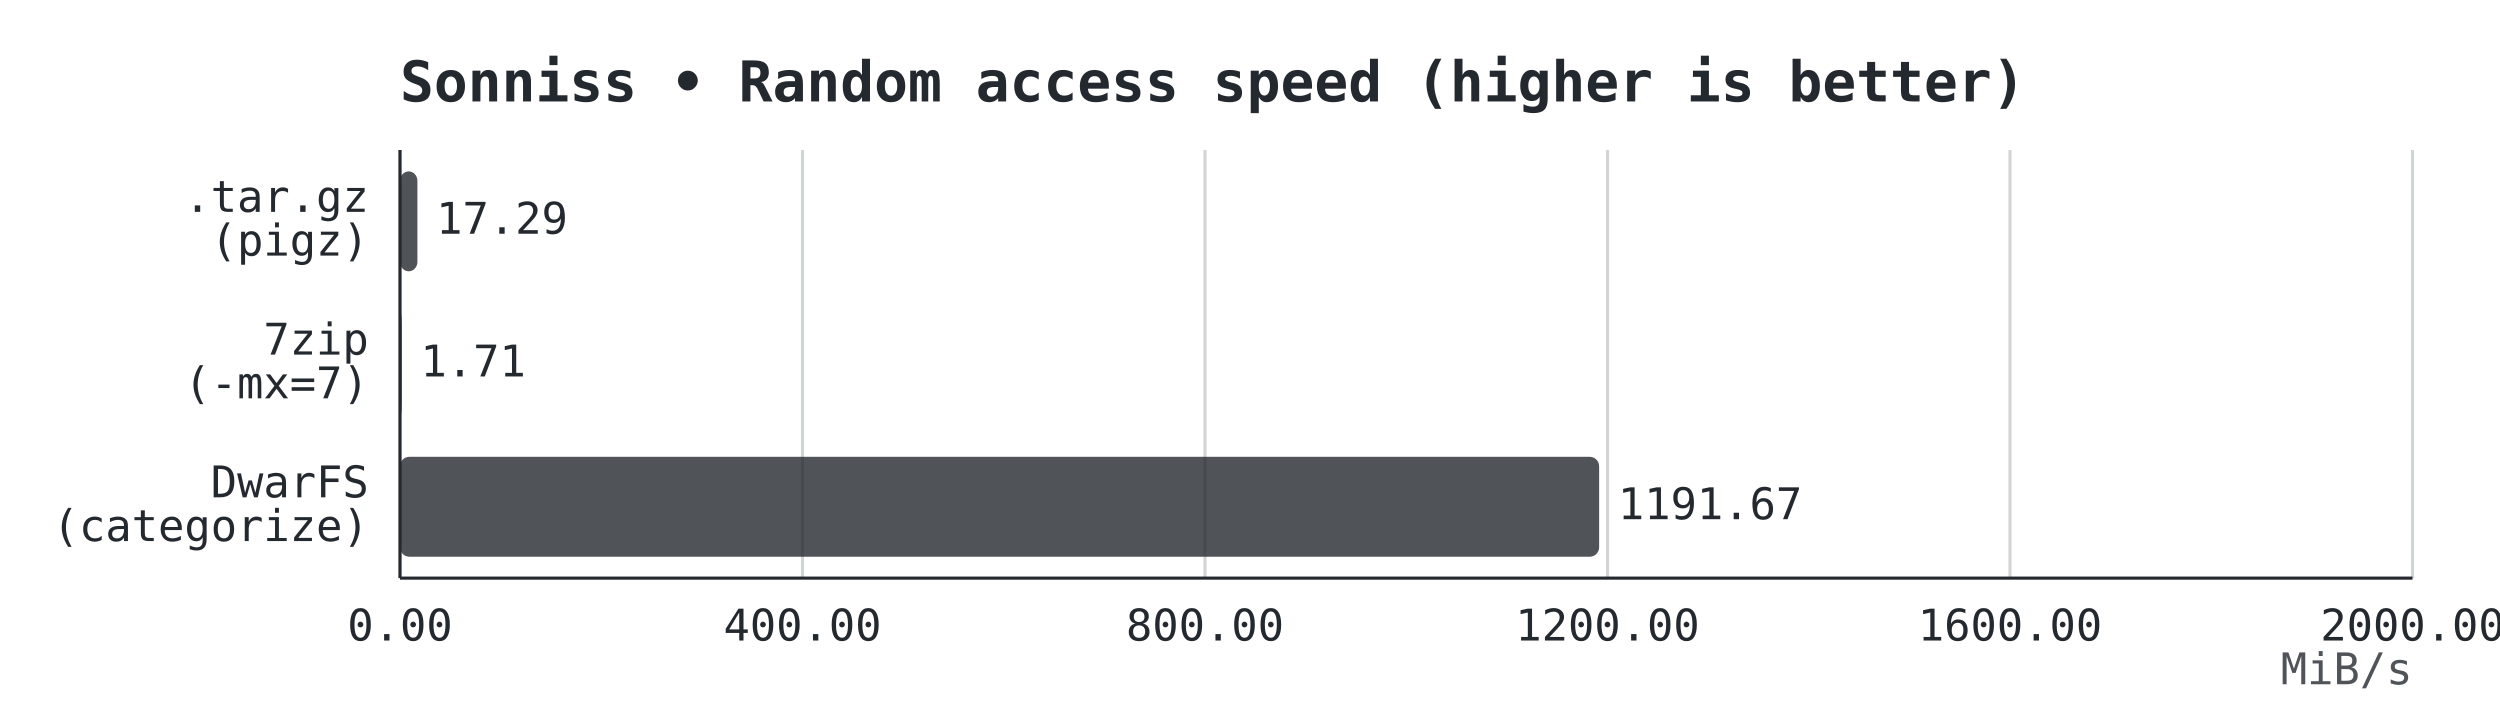
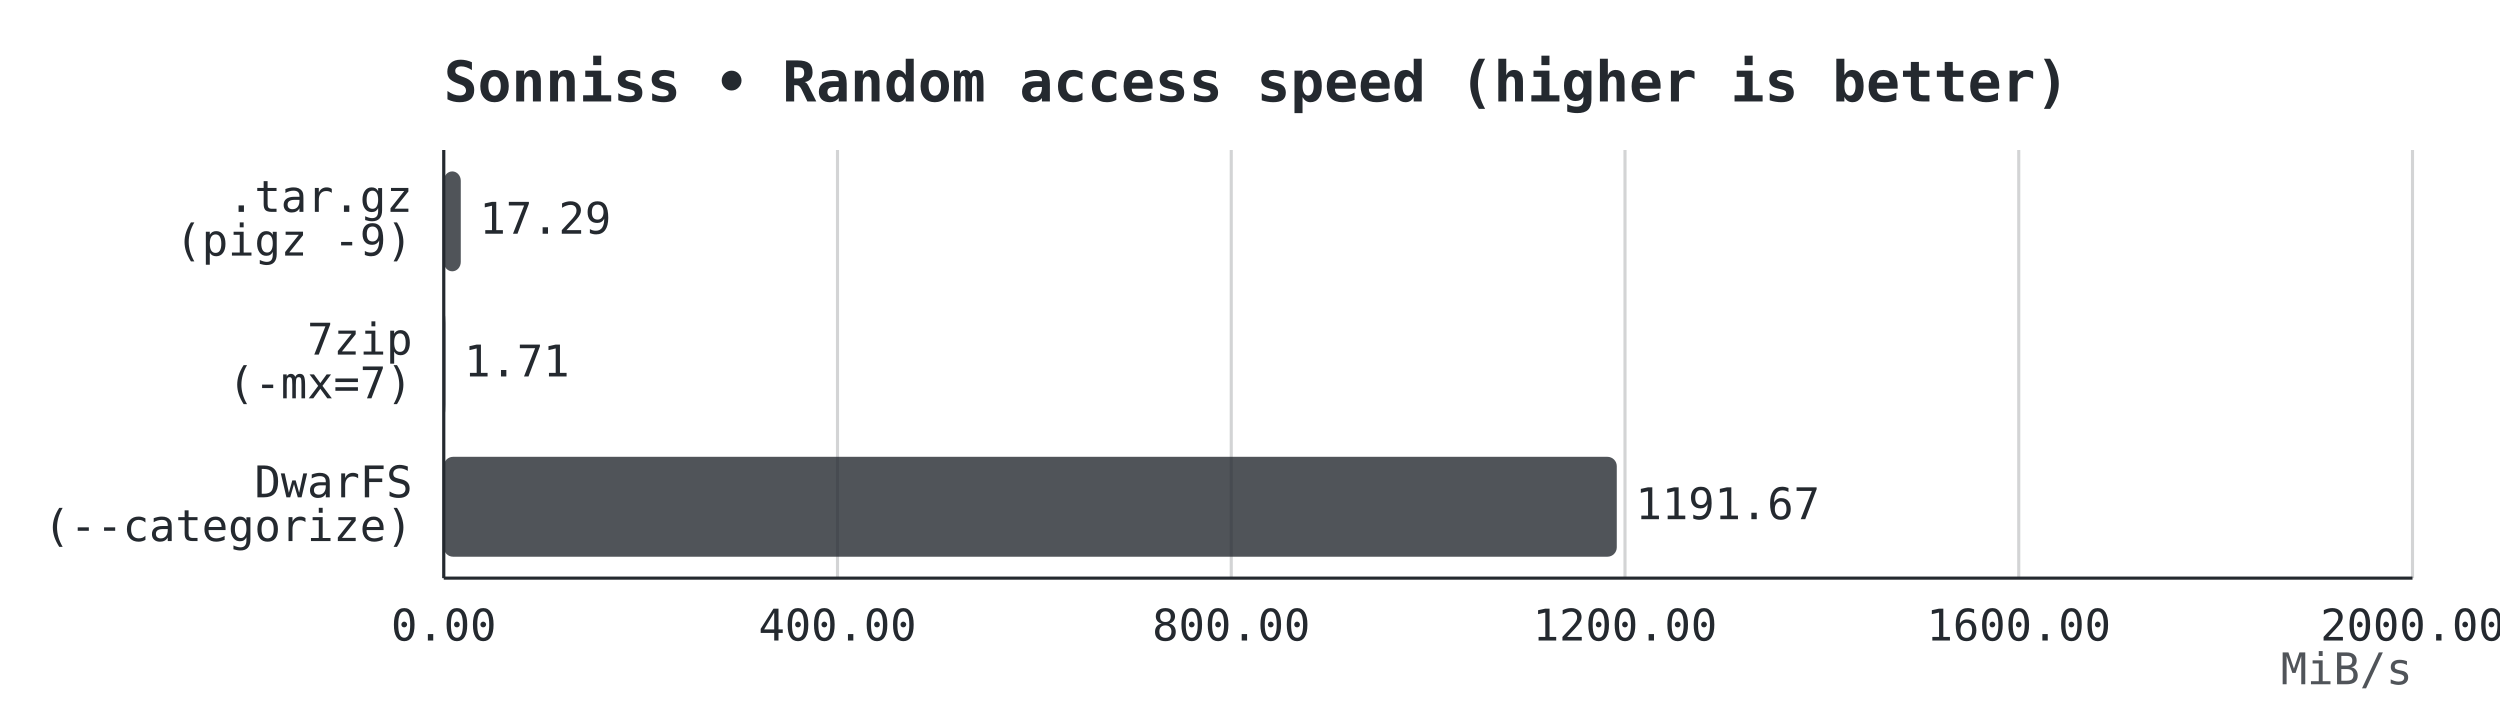
<svg xmlns="http://www.w3.org/2000/svg" width="800" height="229" viewBox="0 0 800 229" role="img" aria-label="Sonniss • Random access speed (higher is better)">
  <style>
    :root {
      color: var(--fgColor-default, #24292f);
      font-family: ui-monospace, SFMono-Regular, Menlo, Consolas, monospace;
    }
    @media (prefers-color-scheme: dark) {
      :root { color: var(--fgColor-default, #c9d1d9); }
    }
    .t { fill: currentColor; font-size: 14px; dominant-baseline: middle; }
    .title { font-weight: 600; font-size: 18px; dominant-baseline: hanging; }
    .axis { stroke: currentColor; stroke-width: 1; }
    .grid { stroke: currentColor; stroke-width: 1; opacity: .2; }
    .bar { fill: currentColor; opacity: .8; }
    .unit { opacity: .8; font-size: 14px; }
  </style>
  <rect x="0" y="0" width="800" height="229" fill="none" />
-   <text x="128" y="20" class="t title">Sonniss • Random access speed (higher is better)</text>
-   <line x1="128" y1="185" x2="772" y2="185" class="axis" />
-   <line x1="128" y1="48" x2="128" y2="185" class="axis" />
-   <line x1="128.00" y1="48" x2="128.00" y2="185" class="grid" />
-   <text x="128.00" y="201" class="t" text-anchor="middle">0.00</text>
-   <line x1="256.80" y1="48" x2="256.80" y2="185" class="grid" />
-   <text x="256.80" y="201" class="t" text-anchor="middle">400.00</text>
-   <line x1="385.60" y1="48" x2="385.60" y2="185" class="grid" />
-   <text x="385.60" y="201" class="t" text-anchor="middle">800.00</text>
-   <line x1="514.40" y1="48" x2="514.40" y2="185" class="grid" />
-   <text x="514.40" y="201" class="t" text-anchor="middle">1200.00</text>
-   <line x1="643.20" y1="48" x2="643.20" y2="185" class="grid" />
-   <text x="643.20" y="201" class="t" text-anchor="middle">1600.00</text>
+   <text x="142" y="20" class="t title">Sonniss • Random access speed (higher is better)</text>
+   <line x1="142" y1="185" x2="772" y2="185" class="axis" />
+   <line x1="142" y1="48" x2="142" y2="185" class="axis" />
+   <line x1="142.00" y1="48" x2="142.00" y2="185" class="grid" />
+   <text x="142.00" y="201" class="t" text-anchor="middle">0.00</text>
+   <line x1="268.00" y1="48" x2="268.00" y2="185" class="grid" />
+   <text x="268.00" y="201" class="t" text-anchor="middle">400.00</text>
+   <line x1="394.00" y1="48" x2="394.00" y2="185" class="grid" />
+   <text x="394.00" y="201" class="t" text-anchor="middle">800.00</text>
+   <line x1="520.00" y1="48" x2="520.00" y2="185" class="grid" />
+   <text x="520.00" y="201" class="t" text-anchor="middle">1200.00</text>
+   <line x1="646.00" y1="48" x2="646.00" y2="185" class="grid" />
+   <text x="646.00" y="201" class="t" text-anchor="middle">1600.00</text>
  <line x1="772.00" y1="48" x2="772.00" y2="185" class="grid" />
  <text x="772.00" y="201" class="t" text-anchor="middle">2000.00</text>
  <text x="772" y="215" class="t unit" text-anchor="end">MiB/s</text>
-   <rect class="bar" x="128.00" y="54.85" width="5.57" height="31.97" rx="3" ry="3" />
-   <text x="118.00" y="63.83" class="t" text-anchor="end">.tar.gz</text>
-   <text x="118.00" y="77.83" class="t" text-anchor="end">(pigz)</text>
-   <text x="139.57" y="70.83" class="t">17.29</text>
-   <rect class="bar" x="128.00" y="100.52" width="0.55" height="31.97" rx="3" ry="3" />
-   <text x="118.00" y="109.50" class="t" text-anchor="end">7zip</text>
-   <text x="118.00" y="123.50" class="t" text-anchor="end">(-mx=7)</text>
-   <text x="134.55" y="116.50" class="t">1.71</text>
-   <rect class="bar" x="128.00" y="146.18" width="383.72" height="31.97" rx="3" ry="3" />
-   <text x="118.00" y="155.17" class="t" text-anchor="end">DwarFS</text>
-   <text x="118.00" y="169.17" class="t" text-anchor="end">(categorize)</text>
-   <text x="517.72" y="162.17" class="t">1191.67</text>
+   <rect class="bar" x="142.00" y="54.85" width="5.45" height="31.97" rx="3" ry="3" />
+   <text x="132.00" y="63.83" class="t" text-anchor="end">.tar.gz</text>
+   <text x="132.00" y="77.83" class="t" text-anchor="end">(pigz -9)</text>
+   <text x="153.44" y="70.83" class="t">17.29</text>
+   <rect class="bar" x="142.00" y="100.52" width="0.54" height="31.97" rx="3" ry="3" />
+   <text x="132.00" y="109.50" class="t" text-anchor="end">7zip</text>
+   <text x="132.00" y="123.50" class="t" text-anchor="end">(-mx=7)</text>
+   <text x="148.54" y="116.50" class="t">1.71</text>
+   <rect class="bar" x="142.00" y="146.18" width="375.37" height="31.97" rx="3" ry="3" />
+   <text x="132.00" y="155.17" class="t" text-anchor="end">DwarFS</text>
+   <text x="132.00" y="169.17" class="t" text-anchor="end">(--categorize)</text>
+   <text x="523.38" y="162.17" class="t">1191.67</text>
</svg>
